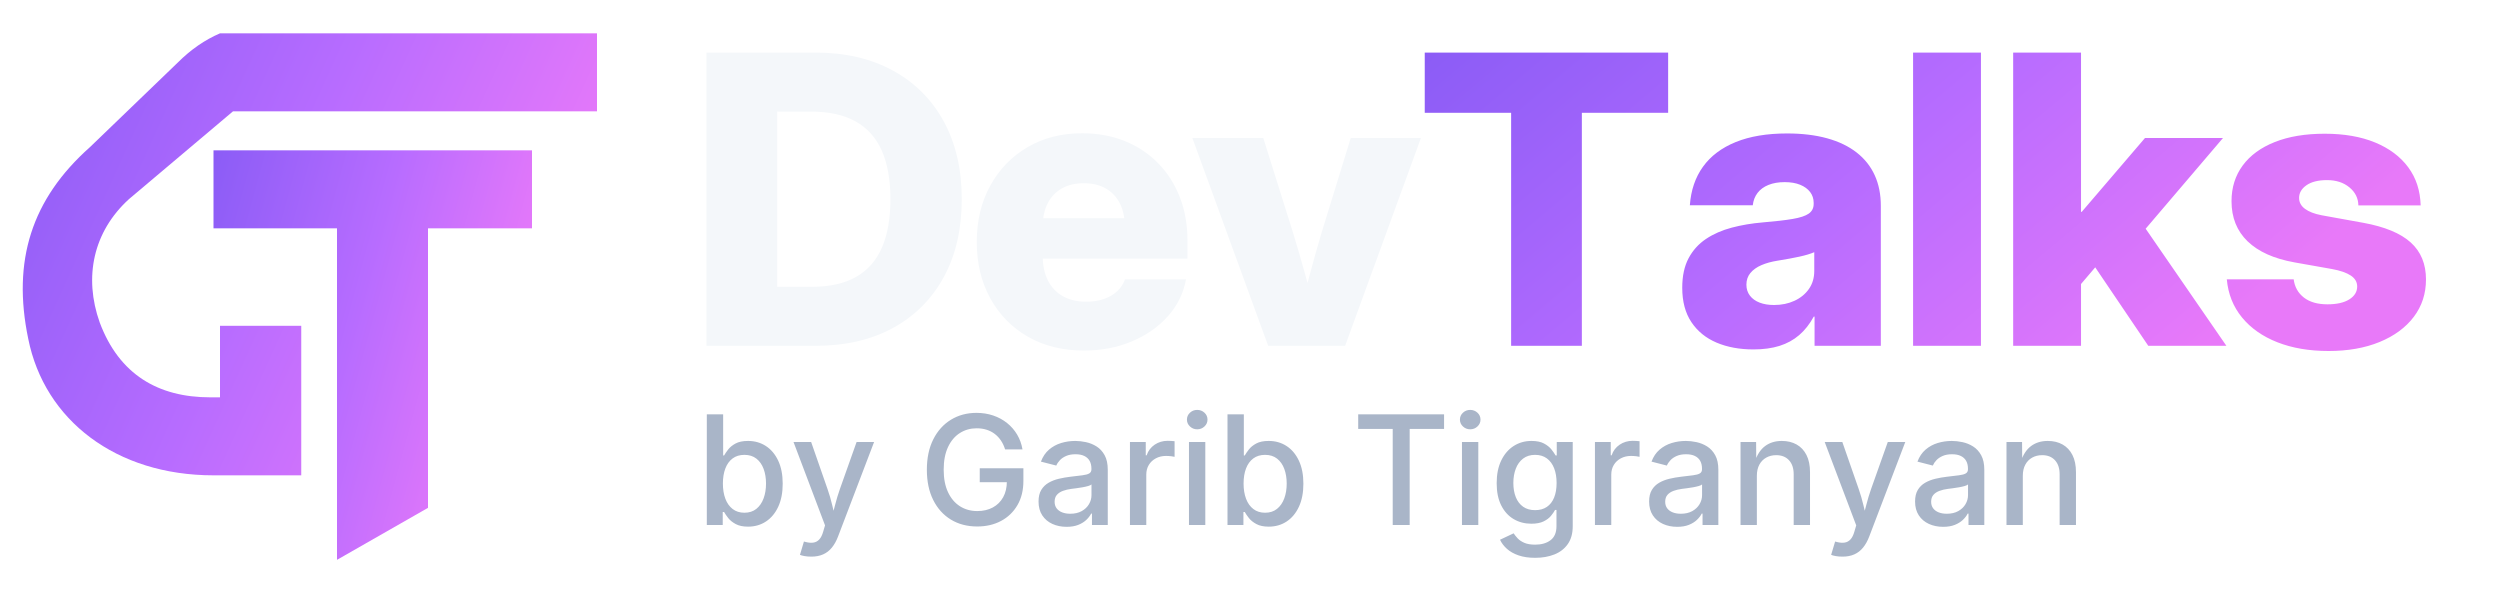
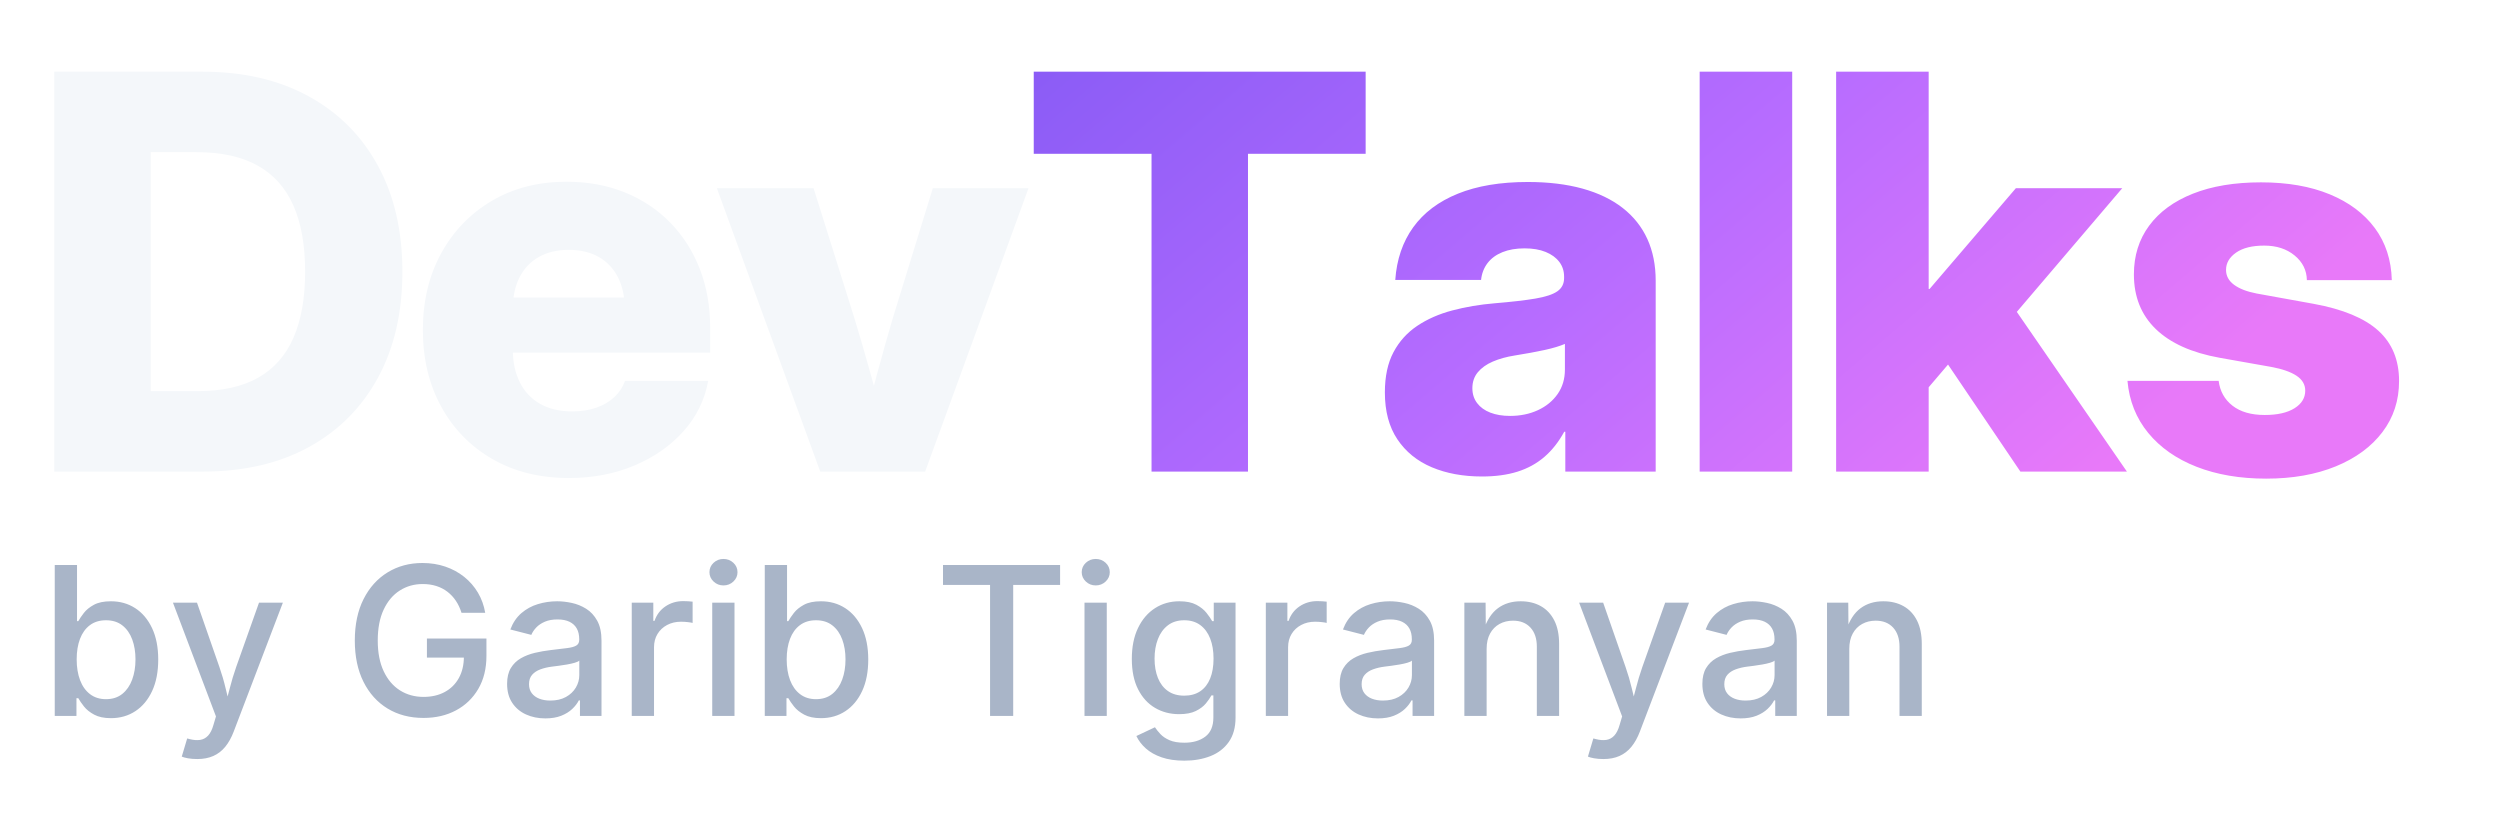
- <svg xmlns="http://www.w3.org/2000/svg" width="600" height="144" viewBox="0 0 600 144" role="img" aria-labelledby="title desc">
+ <svg xmlns="http://www.w3.org/2000/svg" width="440" height="144" viewBox="160 0 440 144" role="img" aria-labelledby="title desc">
  <defs>
    <linearGradient id="violet" x1="0" y1="0" x2="1" y2="0.35">
      <stop stop-color="#8b5cf6" />
      <stop offset=".52" stop-color="#b76cff" />
      <stop offset="1" stop-color="#e879f9" />
    </linearGradient>
  </defs>
-   <g transform="translate(6 8) scale(.78)" fill="url(#violet)">
-     <path d="M60 0H176V24H64L32 51C21 61 18 75 23 89C29 105 41 112 57 112H60V90H85V136H58C28 136 6 119 1 94C-4 70 2 51 20 35L47 9Q53 3 60 0Z" />
-     <path d="M58 36H156V60H124V146L96 162V60H58Z" />
-   </g>
  <path fill="#f4f7fa" d="M195.658 83H176.953V68.837H194.804Q201.262 68.837 205.444 66.47Q209.625 64.104 211.664 59.412Q213.702 54.721 213.702 47.811Q213.702 40.852 211.639 36.178Q209.576 31.503 205.345 29.142Q201.114 26.781 194.6 26.781H176.647V12.618H195.67Q206.387 12.618 214.287 16.93Q222.188 21.241 226.504 29.142Q230.821 37.043 230.821 47.811Q230.821 58.566 226.53 66.46Q222.239 74.354 214.374 78.677Q206.508 83 195.658 83ZM186.525 12.618V83H169.55V12.618ZM260.119 84.134Q252.474 84.134 246.673 80.798Q240.873 77.462 237.648 71.563Q234.424 65.664 234.424 58.082Q234.424 50.441 237.664 44.554Q240.905 38.668 246.599 35.326Q252.293 31.985 259.695 31.985Q265.322 31.985 269.951 33.856Q274.581 35.728 277.951 39.169Q281.322 42.611 283.156 47.316Q284.99 52.021 284.99 57.687V62.061H239.68V52.364H277.379L269.946 54.343Q269.946 51.108 268.755 48.789Q267.565 46.469 265.371 45.222Q263.178 43.975 260.09 43.975Q257.05 43.975 254.844 45.222Q252.638 46.469 251.448 48.789Q250.258 51.108 250.258 54.343V61.513Q250.258 64.831 251.491 67.291Q252.723 69.751 255.065 71.079Q257.407 72.408 260.693 72.408Q263.087 72.408 264.972 71.746Q266.856 71.085 268.143 69.873Q269.43 68.661 270.006 67.032H284.642Q283.733 72.054 280.29 75.901Q276.848 79.748 271.63 81.941Q266.412 84.134 260.119 84.134ZM304.362 83 286.167 33.119H303.187L310.403 56.094Q311.844 60.833 313.162 65.572Q314.48 70.31 315.769 75.049H311.893Q313.157 70.31 314.434 65.572Q315.71 60.833 317.104 56.094L324.179 33.119H341.021L322.826 83Z" />
  <path fill="url(#violet)" d="M341.939 27.069V12.618H400.354V27.069H379.645V83H362.67V27.069ZM420.833 83.863Q415.838 83.863 411.989 82.235Q408.14 80.606 405.939 77.318Q403.738 74.031 403.738 69.071Q403.738 64.844 405.253 61.99Q406.768 59.136 409.435 57.35Q412.102 55.563 415.615 54.635Q419.127 53.706 423.074 53.377Q427.558 53.003 430.244 52.547Q432.93 52.09 434.105 51.263Q435.28 50.435 435.28 48.941V48.684Q435.28 47.201 434.43 46.086Q433.579 44.971 432.033 44.341Q430.486 43.711 428.319 43.711Q426.092 43.711 424.428 44.383Q422.764 45.056 421.81 46.304Q420.856 47.552 420.667 49.266H405.566Q405.946 43.858 408.724 40.005Q411.501 36.151 416.581 34.091Q421.661 32.03 428.894 32.03Q434.316 32.03 438.518 33.193Q442.719 34.356 445.594 36.601Q448.468 38.845 449.935 42.066Q451.401 45.287 451.401 49.402V83H435.495V75.986H435.306Q433.835 78.679 431.8 80.426Q429.765 82.172 427.064 83.018Q424.363 83.863 420.833 83.863ZM425.772 73.201Q428.495 73.201 430.686 72.184Q432.877 71.166 434.15 69.337Q435.424 67.508 435.424 65.039V60.527Q434.772 60.808 433.879 61.079Q432.986 61.349 431.868 61.595Q430.749 61.842 429.419 62.083Q428.089 62.324 426.573 62.571Q424.41 62.913 422.733 63.637Q421.056 64.361 420.096 65.517Q419.137 66.673 419.137 68.323Q419.137 69.848 419.976 70.95Q420.814 72.052 422.303 72.627Q423.792 73.201 425.772 73.201ZM475.427 12.618V83H459.14V12.618ZM497.813 70.076V50.853H499.612L514.799 33.119H533.52L511.61 58.819H507.408ZM483.159 83V12.618H499.446V83ZM515.589 83 501.668 62.409 512.29 51.019 534.336 83ZM558.844 84.241Q551.927 84.241 546.594 82.153Q541.261 80.064 538.084 76.192Q534.907 72.321 534.433 67.032H550.482Q550.835 69.785 552.931 71.411Q555.028 73.037 558.584 73.037Q561.949 73.037 563.835 71.851Q565.722 70.666 565.722 68.759Q565.722 67.146 564.182 66.127Q562.642 65.109 559.683 64.568L550.648 62.966Q543.273 61.636 539.42 57.914Q535.566 54.192 535.566 48.293Q535.566 43.359 538.252 39.717Q540.938 36.075 545.957 34.084Q550.977 32.093 557.93 32.093Q564.921 32.093 570.023 34.196Q575.126 36.3 577.971 40.142Q580.817 43.983 580.958 49.302H566.009Q565.962 46.698 563.852 44.962Q561.743 43.225 558.504 43.225Q555.322 43.225 553.552 44.458Q551.782 45.691 551.782 47.503Q551.782 49.081 553.196 50.123Q554.61 51.165 557.159 51.656L567.199 53.474Q574.918 54.887 578.577 58.192Q582.236 61.498 582.236 67.062Q582.236 72.194 579.301 76.057Q576.367 79.92 571.094 82.081Q565.82 84.241 558.844 84.241Z" />
  <path fill="#a9b5c8" d="M179.524 126.396Q177.725 126.396 176.578 125.779Q175.431 125.162 174.781 124.34Q174.132 123.517 173.78 122.881H173.456V126H169.636V99.445H173.556V109.319H173.78Q174.129 108.698 174.76 107.879Q175.392 107.06 176.528 106.443Q177.663 105.825 179.523 105.825Q181.925 105.825 183.8 107.037Q185.676 108.25 186.762 110.548Q187.848 112.846 187.848 116.084Q187.848 119.305 186.779 121.612Q185.71 123.919 183.833 125.158Q181.955 126.396 179.524 126.396ZM178.655 123.055Q180.369 123.055 181.523 122.128Q182.677 121.201 183.261 119.615Q183.846 118.028 183.846 116.055Q183.846 114.094 183.269 112.536Q182.691 110.979 181.538 110.073Q180.384 109.166 178.655 109.166Q176.973 109.166 175.822 110.029Q174.671 110.891 174.083 112.434Q173.495 113.977 173.495 116.055Q173.495 118.127 174.09 119.705Q174.685 121.282 175.844 122.169Q177.003 123.055 178.655 123.055ZM191.989 133.163 192.944 129.966 193.388 130.084Q194.404 130.343 195.216 130.224Q196.027 130.105 196.624 129.47Q197.221 128.834 197.577 127.553L198.009 126.091L190.441 106.075H194.673L198.617 117.4Q199.275 119.289 199.711 121.153Q200.147 123.018 200.654 124.87H199.456Q199.963 123.018 200.437 121.143Q200.911 119.268 201.564 117.4L205.584 106.075H209.783L201.129 128.768Q200.523 130.36 199.642 131.437Q198.762 132.513 197.545 133.052Q196.327 133.592 194.72 133.592Q193.798 133.592 193.071 133.458Q192.345 133.324 191.989 133.163ZM234.536 126.356Q230.931 126.356 228.211 124.701Q225.492 123.045 223.969 119.99Q222.446 116.935 222.446 112.747Q222.446 108.494 223.99 105.437Q225.533 102.381 228.225 100.735Q230.918 99.088 234.354 99.088Q236.502 99.088 238.364 99.72Q240.226 100.352 241.692 101.523Q243.158 102.695 244.112 104.302Q245.065 105.91 245.396 107.848H241.223Q240.858 106.674 240.236 105.745Q239.615 104.815 238.75 104.15Q237.885 103.485 236.794 103.138Q235.703 102.79 234.394 102.79Q232.156 102.79 230.361 103.932Q228.566 105.074 227.525 107.291Q226.484 109.508 226.484 112.727Q226.484 115.924 227.528 118.137Q228.571 120.35 230.39 121.503Q232.209 122.655 234.548 122.655Q236.685 122.655 238.285 121.787Q239.886 120.918 240.765 119.32Q241.645 117.722 241.645 115.548L242.703 115.735H235.138V112.385H245.614V115.428Q245.614 118.786 244.184 121.237Q242.753 123.688 240.258 125.022Q237.763 126.356 234.536 126.356ZM255.986 126.438Q254.094 126.438 252.565 125.739Q251.036 125.041 250.143 123.685Q249.25 122.328 249.25 120.365Q249.25 118.666 249.905 117.581Q250.56 116.496 251.667 115.858Q252.775 115.221 254.139 114.9Q255.504 114.58 256.923 114.414Q258.686 114.202 259.788 114.068Q260.89 113.933 261.417 113.622Q261.945 113.311 261.945 112.609V112.509Q261.945 111.393 261.515 110.62Q261.085 109.847 260.235 109.433Q259.386 109.02 258.121 109.02Q256.83 109.02 255.897 109.42Q254.965 109.821 254.38 110.44Q253.796 111.058 253.51 111.737L249.82 110.789Q250.5 108.996 251.766 107.909Q253.032 106.822 254.669 106.324Q256.306 105.825 258.067 105.825Q259.267 105.825 260.621 106.112Q261.976 106.399 263.168 107.144Q264.359 107.889 265.112 109.25Q265.865 110.61 265.865 112.772V126H262.072V123.272H261.871Q261.484 124.044 260.718 124.774Q259.952 125.504 258.78 125.971Q257.608 126.438 255.986 126.438ZM256.856 123.299Q258.465 123.299 259.603 122.668Q260.742 122.037 261.35 121.01Q261.957 119.983 261.957 118.825V116.265Q261.745 116.474 261.147 116.647Q260.548 116.82 259.788 116.953Q259.029 117.086 258.309 117.179Q257.59 117.272 257.133 117.329Q256.032 117.468 255.112 117.806Q254.192 118.144 253.65 118.767Q253.108 119.391 253.108 120.419Q253.108 121.366 253.594 122.005Q254.081 122.644 254.924 122.972Q255.768 123.299 256.856 123.299ZM271.188 126V106.075H274.982V109.275H275.196Q275.745 107.651 277.12 106.723Q278.495 105.796 280.242 105.796Q280.618 105.796 281.103 105.823Q281.589 105.851 281.9 105.891V109.633Q281.686 109.569 281.079 109.496Q280.472 109.423 279.846 109.423Q278.488 109.423 277.409 109.998Q276.33 110.572 275.719 111.58Q275.108 112.587 275.108 113.903V126ZM285.353 126V106.075H289.273V126ZM287.325 103.035Q286.316 103.035 285.59 102.35Q284.863 101.665 284.863 100.706Q284.863 99.727 285.59 99.052Q286.316 98.376 287.325 98.376Q288.347 98.376 289.074 99.051Q289.801 99.727 289.801 100.706Q289.801 101.665 289.074 102.35Q288.347 103.035 287.325 103.035ZM304.488 126.396Q302.688 126.396 301.541 125.779Q300.394 125.162 299.744 124.34Q299.095 123.517 298.744 122.881H298.419V126H294.6V99.445H298.52V109.319H298.744Q299.092 108.698 299.723 107.879Q300.355 107.06 301.491 106.443Q302.627 105.825 304.486 105.825Q306.888 105.825 308.764 107.037Q310.639 108.25 311.725 110.548Q312.812 112.846 312.812 116.084Q312.812 119.305 311.742 121.612Q310.673 123.919 308.796 125.158Q306.919 126.396 304.488 126.396ZM303.618 123.055Q305.332 123.055 306.486 122.128Q307.64 121.201 308.225 119.615Q308.809 118.028 308.809 116.055Q308.809 114.094 308.232 112.536Q307.655 110.979 306.501 110.073Q305.347 109.166 303.618 109.166Q301.937 109.166 300.785 110.029Q299.634 110.891 299.046 112.434Q298.458 113.977 298.458 116.055Q298.458 118.127 299.053 119.705Q299.649 121.282 300.807 122.169Q301.966 123.055 303.618 123.055ZM325.969 102.946V99.445H346.576V102.946H338.323V126H334.251V102.946ZM350.872 126V106.075H354.792V126ZM352.843 103.035Q351.835 103.035 351.108 102.35Q350.381 101.665 350.381 100.706Q350.381 99.727 351.108 99.052Q351.835 98.376 352.843 98.376Q353.865 98.376 354.593 99.051Q355.32 99.727 355.32 100.706Q355.32 101.665 354.593 102.35Q353.865 103.035 352.843 103.035ZM368.451 133.877Q366.148 133.877 364.457 133.294Q362.765 132.71 361.666 131.724Q360.566 130.738 360.003 129.538L363.269 127.998Q363.639 128.561 364.235 129.2Q364.831 129.839 365.84 130.278Q366.849 130.717 368.445 130.717Q370.718 130.717 372.136 129.644Q373.554 128.57 373.554 126.271V122.388H373.213Q372.868 123.035 372.232 123.807Q371.596 124.578 370.464 125.135Q369.332 125.692 367.51 125.692Q365.17 125.692 363.286 124.586Q361.401 123.48 360.301 121.312Q359.201 119.144 359.201 115.967Q359.201 112.788 360.296 110.519Q361.391 108.25 363.283 107.037Q365.175 105.825 367.562 105.825Q369.407 105.825 370.552 106.435Q371.696 107.046 372.347 107.872Q372.998 108.698 373.347 109.319H373.621V106.075H377.455V126.289Q377.455 128.897 376.269 130.581Q375.083 132.265 373.045 133.071Q371.007 133.877 368.451 133.877ZM368.423 122.436Q370.094 122.436 371.243 121.659Q372.393 120.881 372.988 119.417Q373.583 117.952 373.583 115.909Q373.583 113.904 372.995 112.39Q372.408 110.877 371.258 110.021Q370.108 109.166 368.423 109.166Q366.698 109.166 365.535 110.065Q364.372 110.964 363.788 112.485Q363.203 114.006 363.203 115.909Q363.203 117.853 363.795 119.325Q364.387 120.797 365.55 121.617Q366.712 122.436 368.423 122.436ZM382.785 126V106.075H386.579V109.275H386.792Q387.342 107.651 388.717 106.723Q390.092 105.796 391.839 105.796Q392.215 105.796 392.7 105.823Q393.185 105.851 393.496 105.891V109.633Q393.283 109.569 392.676 109.496Q392.069 109.423 391.443 109.423Q390.085 109.423 389.006 109.998Q387.927 110.572 387.316 111.58Q386.705 112.587 386.705 113.903V126ZM402.525 126.438Q400.633 126.438 399.104 125.739Q397.575 125.041 396.682 123.685Q395.789 122.328 395.789 120.365Q395.789 118.666 396.444 117.581Q397.099 116.496 398.206 115.858Q399.314 115.221 400.678 114.9Q402.043 114.58 403.462 114.414Q405.225 114.202 406.327 114.068Q407.429 113.933 407.956 113.622Q408.484 113.311 408.484 112.609V112.509Q408.484 111.393 408.054 110.62Q407.624 109.847 406.775 109.433Q405.925 109.02 404.66 109.02Q403.369 109.02 402.436 109.42Q401.504 109.821 400.919 110.44Q400.335 111.058 400.049 111.737L396.36 110.789Q397.039 108.996 398.305 107.909Q399.571 106.822 401.208 106.324Q402.845 105.825 404.606 105.825Q405.806 105.825 407.161 106.112Q408.515 106.399 409.707 107.144Q410.898 107.889 411.651 109.25Q412.404 110.61 412.404 112.772V126H408.611V123.272H408.41Q408.023 124.044 407.257 124.774Q406.491 125.504 405.319 125.971Q404.148 126.438 402.525 126.438ZM403.395 123.299Q405.004 123.299 406.142 122.668Q407.281 122.037 407.889 121.01Q408.497 119.983 408.497 118.825V116.265Q408.284 116.474 407.686 116.647Q407.088 116.82 406.328 116.953Q405.568 117.086 404.848 117.179Q404.129 117.272 403.672 117.329Q402.571 117.468 401.651 117.806Q400.731 118.144 400.189 118.767Q399.647 119.391 399.647 120.419Q399.647 121.366 400.134 122.005Q400.62 122.644 401.463 122.972Q402.307 123.299 403.395 123.299ZM421.647 114.194V126H417.727V106.075H421.465L421.505 110.953H421.101Q421.968 108.28 423.624 107.053Q425.279 105.825 427.629 105.825Q429.662 105.825 431.185 106.678Q432.708 107.531 433.556 109.202Q434.404 110.873 434.404 113.34V126H430.484V113.828Q430.484 111.677 429.363 110.458Q428.242 109.238 426.288 109.238Q424.962 109.238 423.909 109.819Q422.857 110.399 422.252 111.505Q421.647 112.611 421.647 114.194ZM439.474 133.163 440.429 129.966 440.873 130.084Q441.889 130.343 442.701 130.224Q443.512 130.105 444.109 129.47Q444.706 128.834 445.062 127.553L445.494 126.091L437.926 106.075H442.158L446.102 117.4Q446.76 119.289 447.196 121.153Q447.632 123.018 448.139 124.87H446.94Q447.448 123.018 447.922 121.143Q448.395 119.268 449.048 117.4L453.069 106.075H457.268L448.614 128.768Q448.008 130.36 447.127 131.437Q446.247 132.513 445.03 133.052Q443.812 133.592 442.205 133.592Q441.283 133.592 440.556 133.458Q439.83 133.324 439.474 133.163ZM466.354 126.438Q464.462 126.438 462.933 125.739Q461.404 125.041 460.511 123.685Q459.618 122.328 459.618 120.365Q459.618 118.666 460.273 117.581Q460.928 116.496 462.035 115.858Q463.143 115.221 464.507 114.9Q465.872 114.58 467.291 114.414Q469.054 114.202 470.156 114.068Q471.258 113.933 471.785 113.622Q472.313 113.311 472.313 112.609V112.509Q472.313 111.393 471.883 110.62Q471.453 109.847 470.604 109.433Q469.754 109.02 468.489 109.02Q467.198 109.02 466.265 109.42Q465.333 109.821 464.748 110.44Q464.164 111.058 463.878 111.737L460.189 110.789Q460.868 108.996 462.134 107.909Q463.4 106.822 465.037 106.324Q466.674 105.825 468.435 105.825Q469.635 105.825 470.99 106.112Q472.344 106.399 473.536 107.144Q474.727 107.889 475.48 109.25Q476.233 110.61 476.233 112.772V126H472.44V123.272H472.239Q471.852 124.044 471.086 124.774Q470.32 125.504 469.148 125.971Q467.977 126.438 466.354 126.438ZM467.224 123.299Q468.833 123.299 469.971 122.668Q471.11 122.037 471.718 121.01Q472.326 119.983 472.326 118.825V116.265Q472.113 116.474 471.515 116.647Q470.916 116.82 470.157 116.953Q469.397 117.086 468.677 117.179Q467.958 117.272 467.501 117.329Q466.4 117.468 465.48 117.806Q464.56 118.144 464.018 118.767Q463.476 119.391 463.476 120.419Q463.476 121.366 463.963 122.005Q464.449 122.644 465.292 122.972Q466.136 123.299 467.224 123.299ZM485.476 114.194V126H481.556V106.075H485.294L485.334 110.953H484.93Q485.797 108.28 487.453 107.053Q489.108 105.825 491.458 105.825Q493.491 105.825 495.014 106.678Q496.537 107.531 497.385 109.202Q498.233 110.873 498.233 113.34V126H494.313V113.828Q494.313 111.677 493.192 110.458Q492.071 109.238 490.117 109.238Q488.791 109.238 487.738 109.819Q486.686 110.399 486.081 111.505Q485.476 112.611 485.476 114.194Z" />
</svg>
